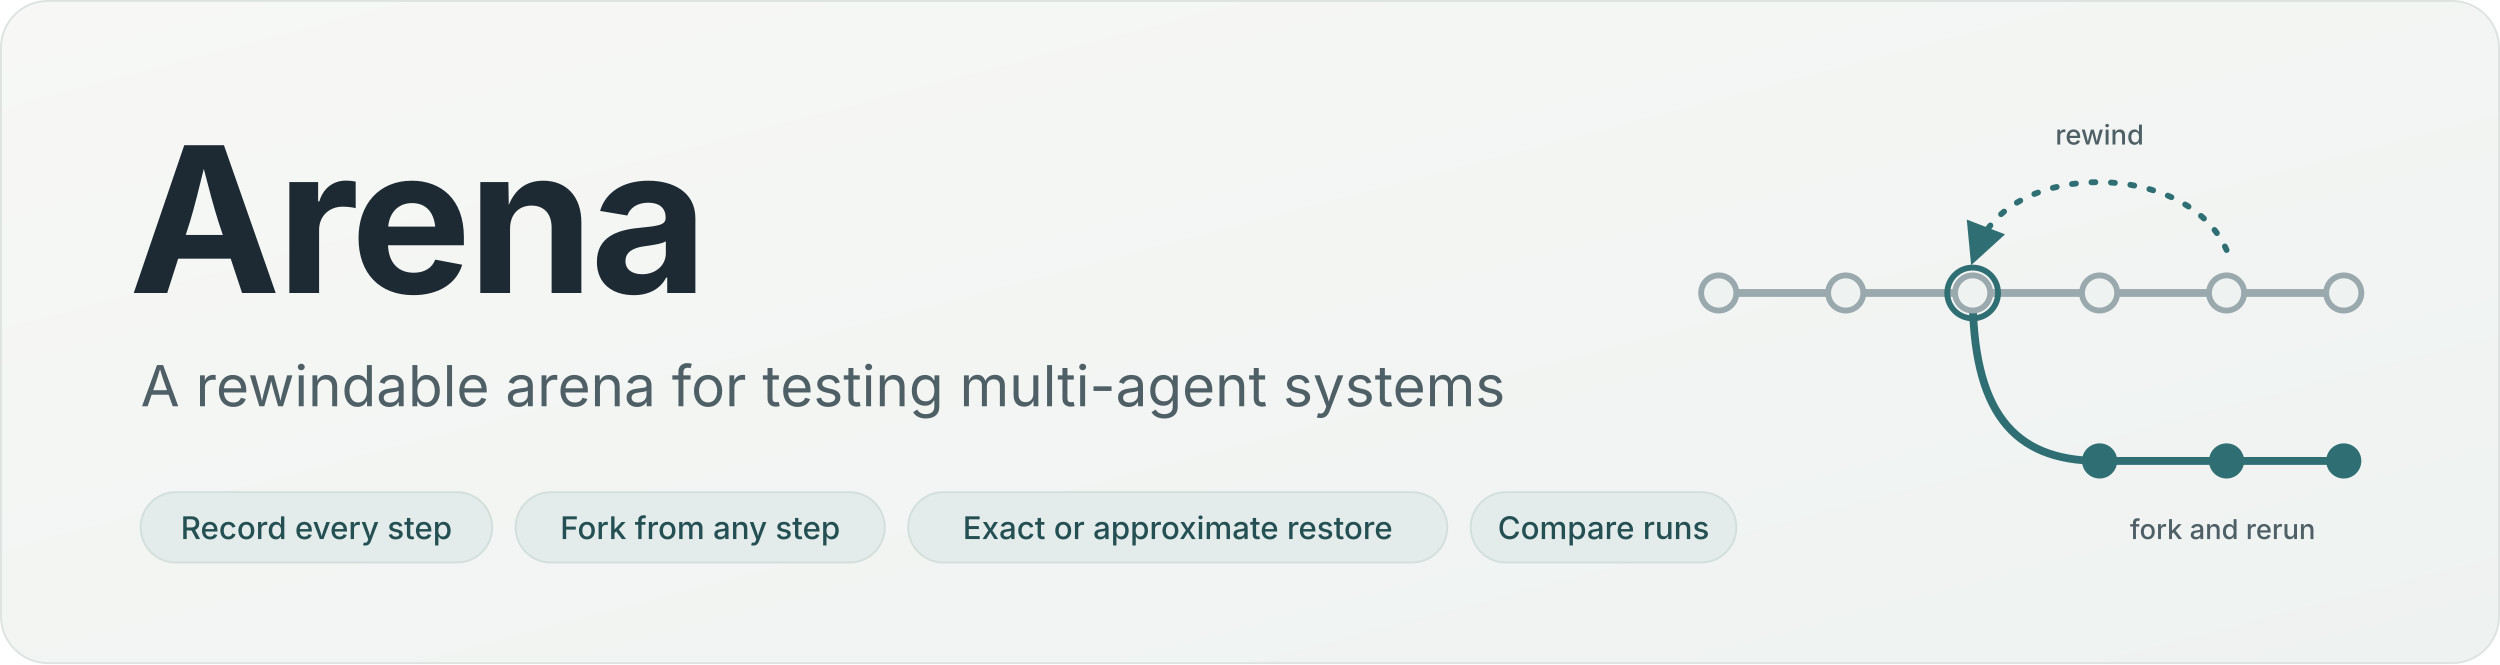
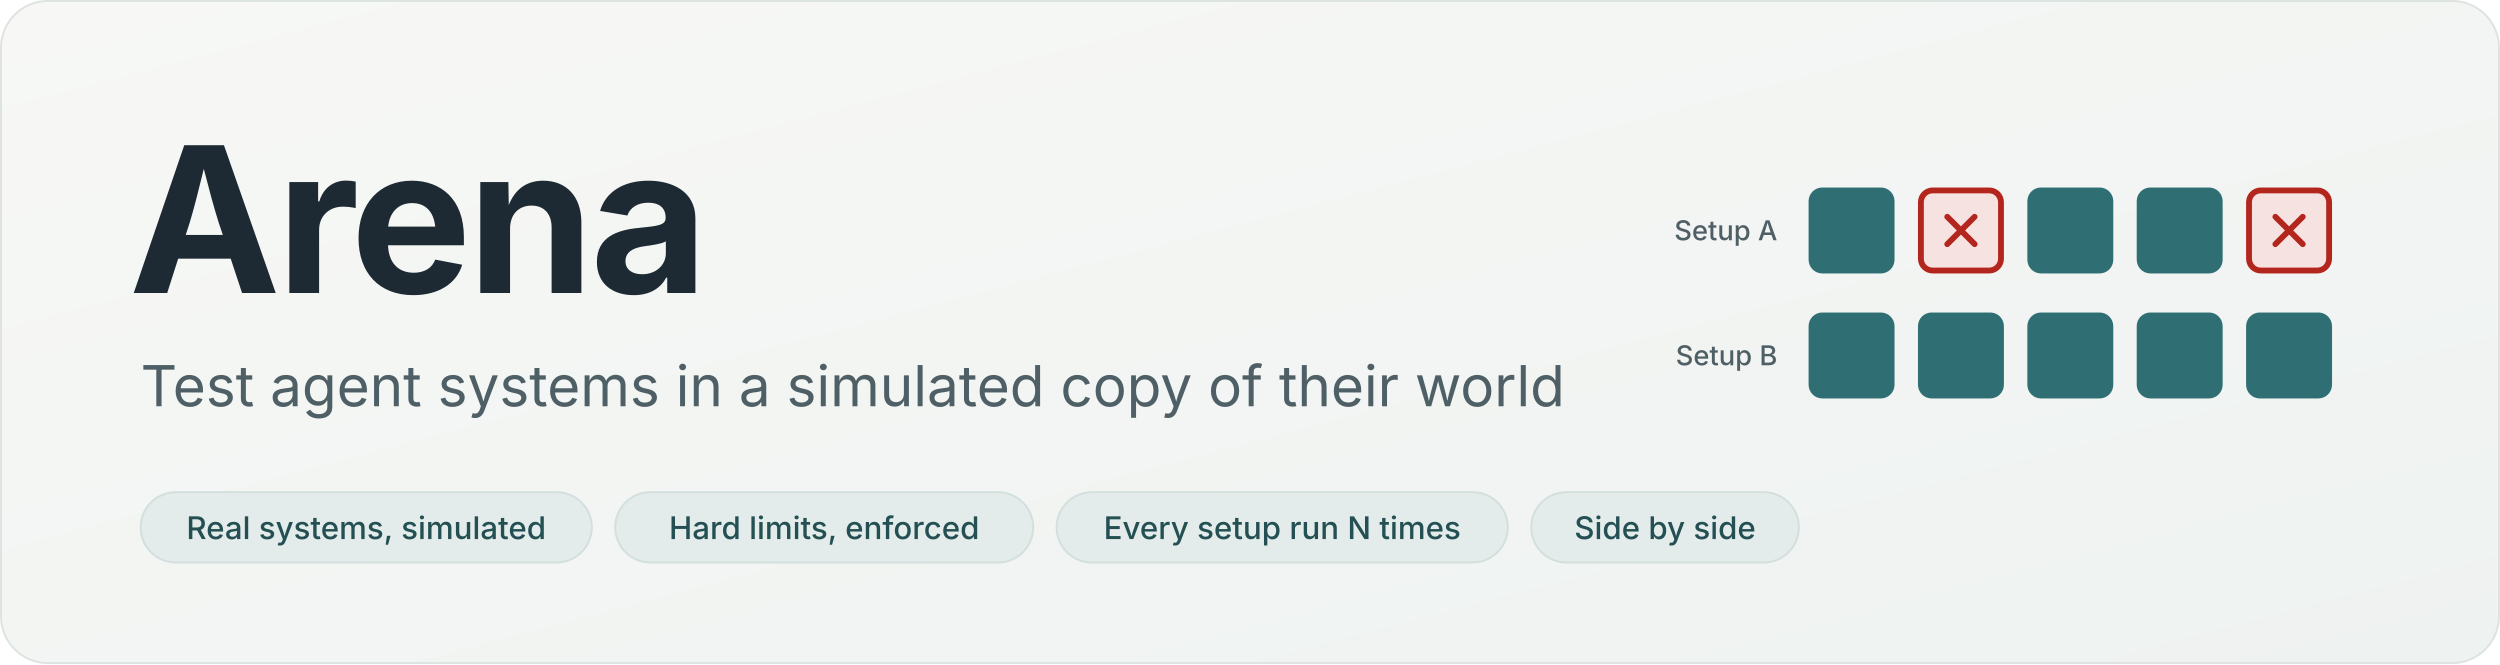
<svg xmlns="http://www.w3.org/2000/svg" width="1280" height="340" viewBox="0 0 1280 340" role="img" aria-labelledby="title desc">
  <defs>
    <linearGradient id="bg" x1="0" y1="0" x2="1" y2="1">
      <stop offset="0" stop-color="#f7f8f6" />
      <stop offset="1" stop-color="#eef2f0" />
    </linearGradient>
-     <marker id="head" viewBox="0 0 10 10" refX="5" refY="5" markerWidth="7" markerHeight="7" orient="auto-start-reverse">
-       <path d="M0 0 L10 5 L0 10 z" fill="#2f6f73" />
-     </marker>
    <style>
      text { font-family: Inter, "Segoe UI", -apple-system, BlinkMacSystemFont, Helvetica, Arial, sans-serif; }
      .title { font-size: 104px; font-weight: 700; letter-spacing: -2px; fill: #1d2a33; }
      .tag { font-size: 29px; font-weight: 400; fill: #4f5f66; }
      .chip { font-size: 16px; font-weight: 500; fill: #244f53; }
      .lbl { font-size: 14px; font-weight: 500; fill: #4f5f66; }
    </style>
  </defs>
  <rect x="0.5" y="0.5" width="1279" height="339" rx="24" fill="url(#bg)" stroke="#dde3e1" />
  <text x="66" y="150" class="title">Arena</text>
-   <text x="72" y="208" class="tag">A rewindable arena for testing multi-agent systems</text>
-   <rect x="72" y="252" width="180" height="36" rx="18" fill="#e3ecea" stroke="#d3dfdc" />
-   <text x="162.0" y="276" text-anchor="middle" class="chip">Record every step</text>
-   <rect x="264" y="252" width="189" height="36" rx="18" fill="#e3ecea" stroke="#d3dfdc" />
-   <text x="358.5" y="276" text-anchor="middle" class="chip">Fork from any step</text>
-   <rect x="465" y="252" width="276" height="36" rx="18" fill="#e3ecea" stroke="#d3dfdc" />
-   <text x="603.0" y="276" text-anchor="middle" class="chip">Exact or approximate restore</text>
-   <rect x="753" y="252" width="136" height="36" rx="18" fill="#e3ecea" stroke="#d3dfdc" />
-   <text x="821.0" y="276" text-anchor="middle" class="chip">Compare runs</text>
-   <g fill="none" stroke-linecap="round">
-     <path d="M880 150 H1200" stroke="#9aa9ad" stroke-width="4" />
-     <path d="M1010 150 C1010 210 1030 236 1075 236 H1200" stroke="#2f6f73" stroke-width="4" />
-     <path d="M1140 128 C1120 82 1030 82 1013 126" stroke="#2f6f73" stroke-width="3" stroke-dasharray="2 8" marker-end="url(#head)" />
-   </g>
-   <circle cx="880" cy="150" r="9" fill="#eef2f0" stroke="#9aa9ad" stroke-width="3" />
-   <circle cx="945" cy="150" r="9" fill="#eef2f0" stroke="#9aa9ad" stroke-width="3" />
-   <circle cx="1010" cy="150" r="9" fill="#eef2f0" stroke="#9aa9ad" stroke-width="3" />
-   <circle cx="1075" cy="150" r="9" fill="#eef2f0" stroke="#9aa9ad" stroke-width="3" />
-   <circle cx="1140" cy="150" r="9" fill="#eef2f0" stroke="#9aa9ad" stroke-width="3" />
-   <circle cx="1200" cy="150" r="9" fill="#eef2f0" stroke="#9aa9ad" stroke-width="3" />
-   <circle cx="1010" cy="150" r="13" fill="none" stroke="#2f6f73" stroke-width="3" />
-   <circle cx="1075" cy="236" r="9" fill="#2f6f73" />
-   <circle cx="1140" cy="236" r="9" fill="#2f6f73" />
-   <circle cx="1200" cy="236" r="9" fill="#2f6f73" />
-   <text x="1075" y="74" text-anchor="middle" class="lbl">rewind</text>
-   <text x="1138" y="276" text-anchor="middle" class="lbl">fork and rerun</text>
+   <text x="72" y="208" class="tag">Test agent systems in a simulated copy of their world</text>
+   <rect x="72" y="252" width="231" height="36" rx="18" fill="#e3ecea" stroke="#d3dfdc" />
+   <text x="187.5" y="276" text-anchor="middle" class="chip">Real systems, simulated</text>
+   <rect x="315" y="252" width="214" height="36" rx="18" fill="#e3ecea" stroke="#d3dfdc" />
+   <text x="422.0" y="276" text-anchor="middle" class="chip">Hard limits, enforced</text>
+   <rect x="541" y="252" width="231" height="36" rx="18" fill="#e3ecea" stroke="#d3dfdc" />
+   <text x="656.5" y="276" text-anchor="middle" class="chip">Every setup run N times</text>
+   <rect x="784" y="252" width="137" height="36" rx="18" fill="#e3ecea" stroke="#d3dfdc" />
+   <text x="852.5" y="276" text-anchor="middle" class="chip">Side by side</text>
+   <text x="910" y="123" text-anchor="end" class="lbl">Setup A</text>
+   <rect x="926" y="96" width="44" height="44" rx="7" fill="#2f6f73" />
+   <rect x="983.5" y="97.5" width="41" height="41" rx="6" fill="#f6e3e1" stroke="#b3261e" stroke-width="3" />
+   <path d="M997 111 L1011 125 M1011 111 L997 125" stroke="#b3261e" stroke-width="3" stroke-linecap="round" />
+   <rect x="1038" y="96" width="44" height="44" rx="7" fill="#2f6f73" />
+   <rect x="1094" y="96" width="44" height="44" rx="7" fill="#2f6f73" />
+   <rect x="1151.5" y="97.5" width="41" height="41" rx="6" fill="#f6e3e1" stroke="#b3261e" stroke-width="3" />
+   <path d="M1165 111 L1179 125 M1179 111 L1165 125" stroke="#b3261e" stroke-width="3" stroke-linecap="round" />
+   <text x="910" y="187" text-anchor="end" class="lbl">Setup B</text>
+   <rect x="926" y="160" width="44" height="44" rx="7" fill="#2f6f73" />
+   <rect x="982" y="160" width="44" height="44" rx="7" fill="#2f6f73" />
+   <rect x="1038" y="160" width="44" height="44" rx="7" fill="#2f6f73" />
+   <rect x="1094" y="160" width="44" height="44" rx="7" fill="#2f6f73" />
+   <rect x="1150" y="160" width="44" height="44" rx="7" fill="#2f6f73" />
</svg>
